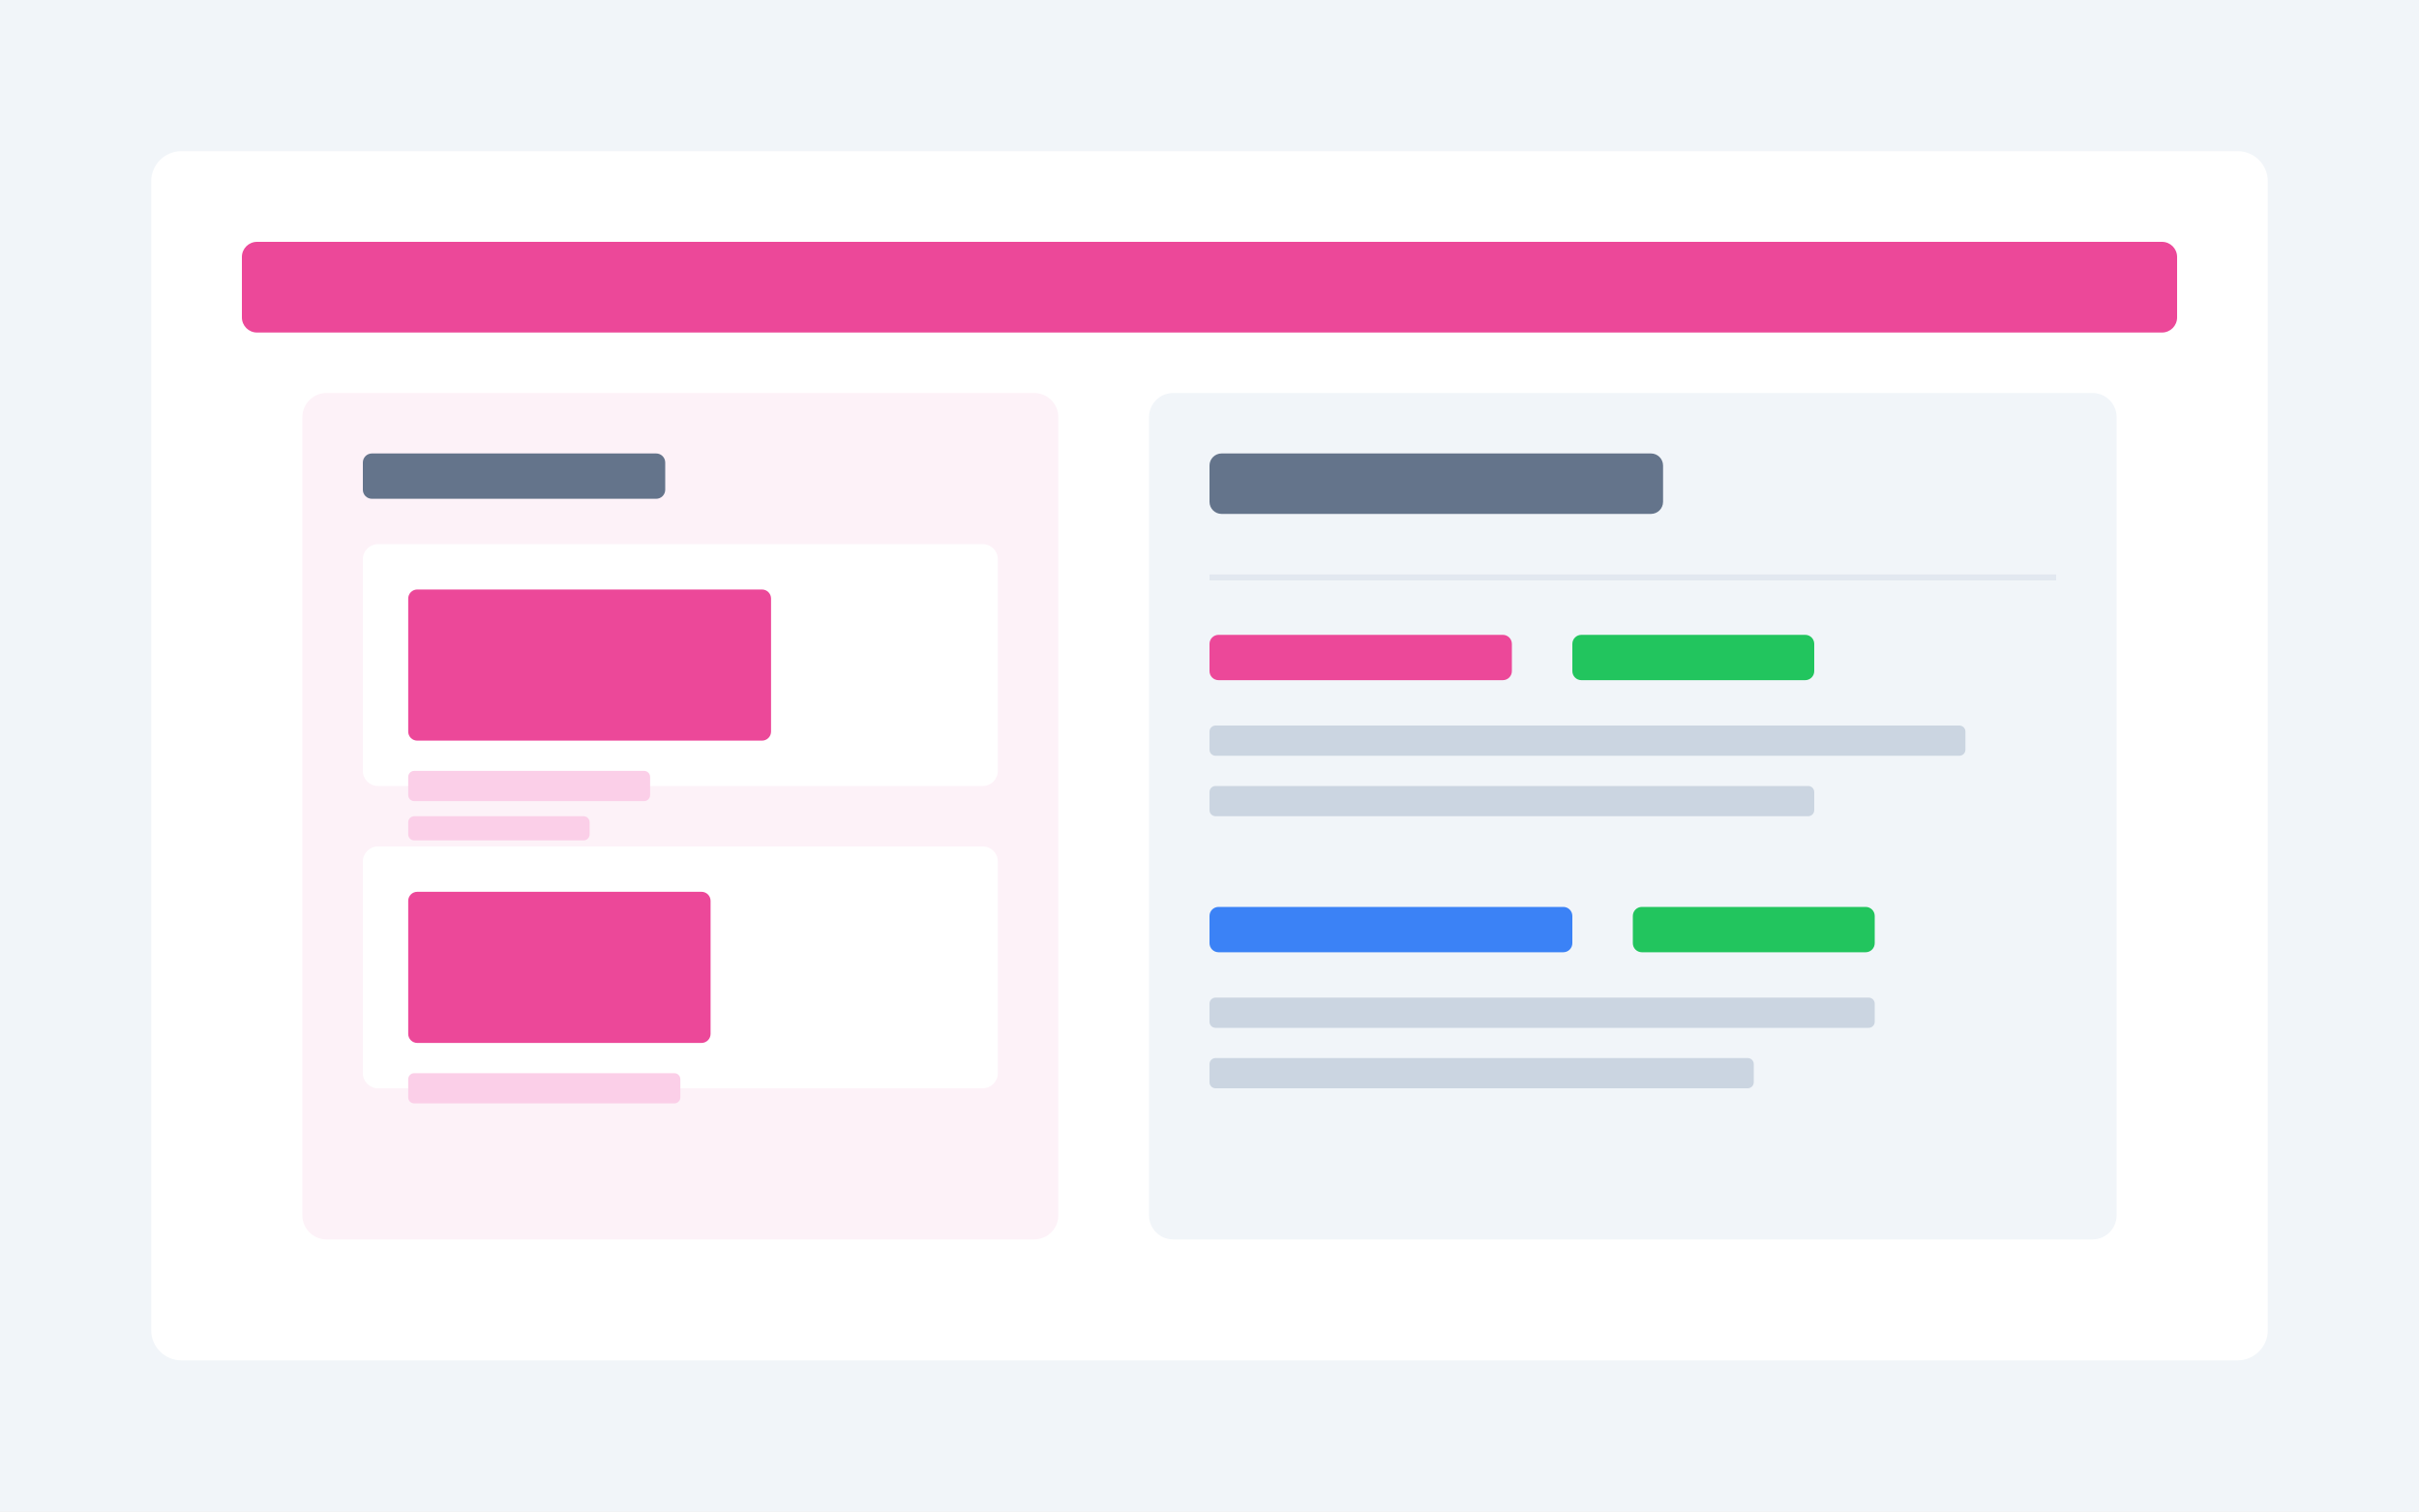
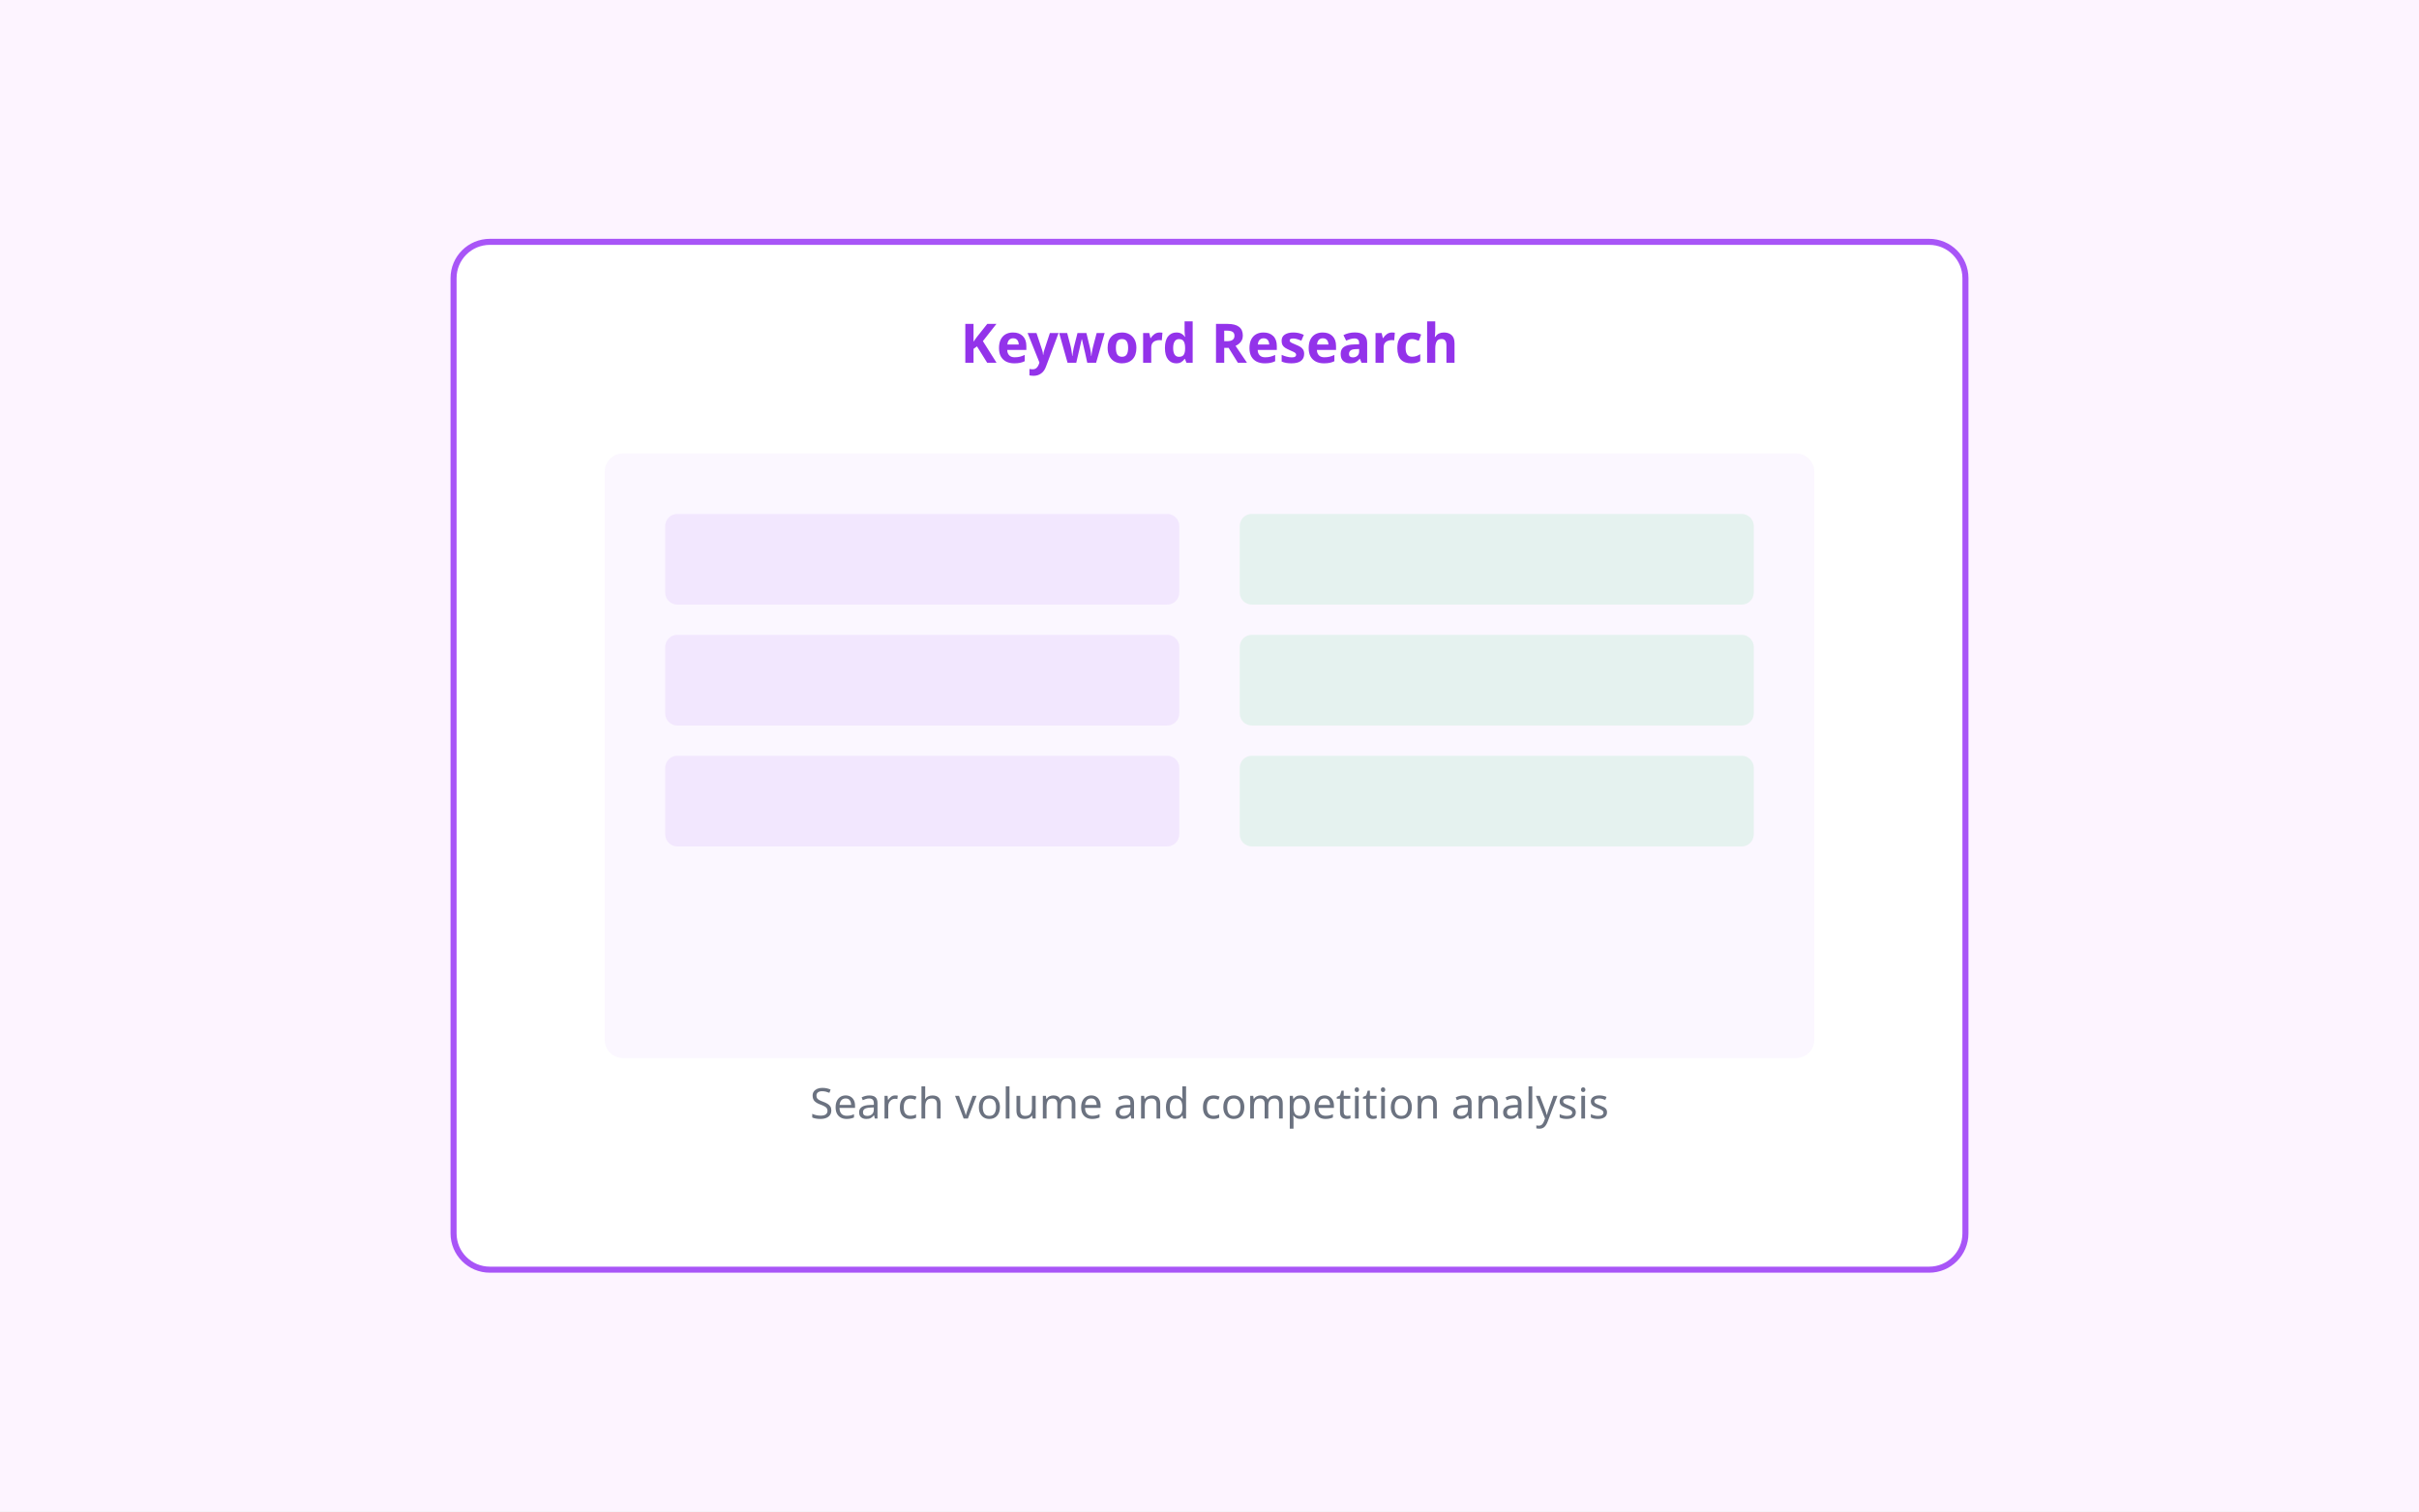
- <svg xmlns="http://www.w3.org/2000/svg" width="800" height="500" viewBox="0 0 800 500" fill="none">
-   <rect width="800" height="500" fill="#F1F5F9" />
-   <rect x="50" y="50" width="700" height="400" rx="10" fill="white" />
-   <rect x="80" y="80" width="640" height="30" rx="5" fill="#EC4899" />
-   <rect x="100" y="130" width="250" height="280" rx="8" fill="#FDF2F8" />
-   <rect x="120" y="150" width="100" height="15" rx="3" fill="#64748B" />
-   <rect x="120" y="180" width="210" height="80" rx="5" fill="white" />
-   <rect x="135" y="195" width="120" height="50" rx="3" fill="#EC4899" />
-   <rect x="135" y="255" width="80" height="10" rx="2" fill="#FBCFE8" />
-   <rect x="135" y="270" width="60" height="8" rx="2" fill="#FBCFE8" />
-   <rect x="120" y="280" width="210" height="80" rx="5" fill="white" />
-   <rect x="135" y="295" width="100" height="50" rx="3" fill="#EC4899" />
-   <rect x="135" y="355" width="90" height="10" rx="2" fill="#FBCFE8" />
-   <rect x="380" y="130" width="320" height="280" rx="8" fill="#F1F5F9" />
-   <rect x="400" y="150" width="150" height="20" rx="4" fill="#64748B" />
-   <rect x="400" y="190" width="280" height="2" fill="#E2E8F0" />
-   <rect x="400" y="210" width="100" height="15" rx="3" fill="#EC4899" />
-   <rect x="520" y="210" width="80" height="15" rx="3" fill="#22C55E" />
-   <rect x="400" y="240" width="250" height="10" rx="2" fill="#CBD5E1" />
-   <rect x="400" y="260" width="200" height="10" rx="2" fill="#CBD5E1" />
-   <rect x="400" y="300" width="120" height="15" rx="3" fill="#3B82F6" />
-   <rect x="540" y="300" width="80" height="15" rx="3" fill="#22C55E" />
-   <rect x="400" y="330" width="220" height="10" rx="2" fill="#CBD5E1" />
-   <rect x="400" y="350" width="180" height="10" rx="2" fill="#CBD5E1" />
+ <svg xmlns="http://www.w3.org/2000/svg" viewBox="0 0 800 500" fill="none">
+   <rect width="800" height="500" fill="#FDF4FF" />
+   <rect x="150" y="80" width="500" height="340" rx="12" fill="white" stroke="#A855F7" stroke-width="2" />
+   <text x="400" y="120" text-anchor="middle" font-family="system-ui" font-size="18" font-weight="600" fill="#9333EA">Keyword Research</text>
+   <rect x="200" y="150" width="400" height="200" rx="6" fill="#A855F7" opacity="0.05" />
+   <rect x="220" y="170" width="170" height="30" rx="4" fill="#A855F7" opacity="0.1" />
+   <rect x="220" y="210" width="170" height="30" rx="4" fill="#A855F7" opacity="0.1" />
+   <rect x="220" y="250" width="170" height="30" rx="4" fill="#A855F7" opacity="0.1" />
+   <rect x="410" y="170" width="170" height="30" rx="4" fill="#22C55E" opacity="0.1" />
+   <rect x="410" y="210" width="170" height="30" rx="4" fill="#22C55E" opacity="0.1" />
+   <rect x="410" y="250" width="170" height="30" rx="4" fill="#22C55E" opacity="0.1" />
+   <text x="400" y="370" text-anchor="middle" font-family="system-ui" font-size="14" fill="#6B7280">Search volume and competition analysis</text>
</svg>
